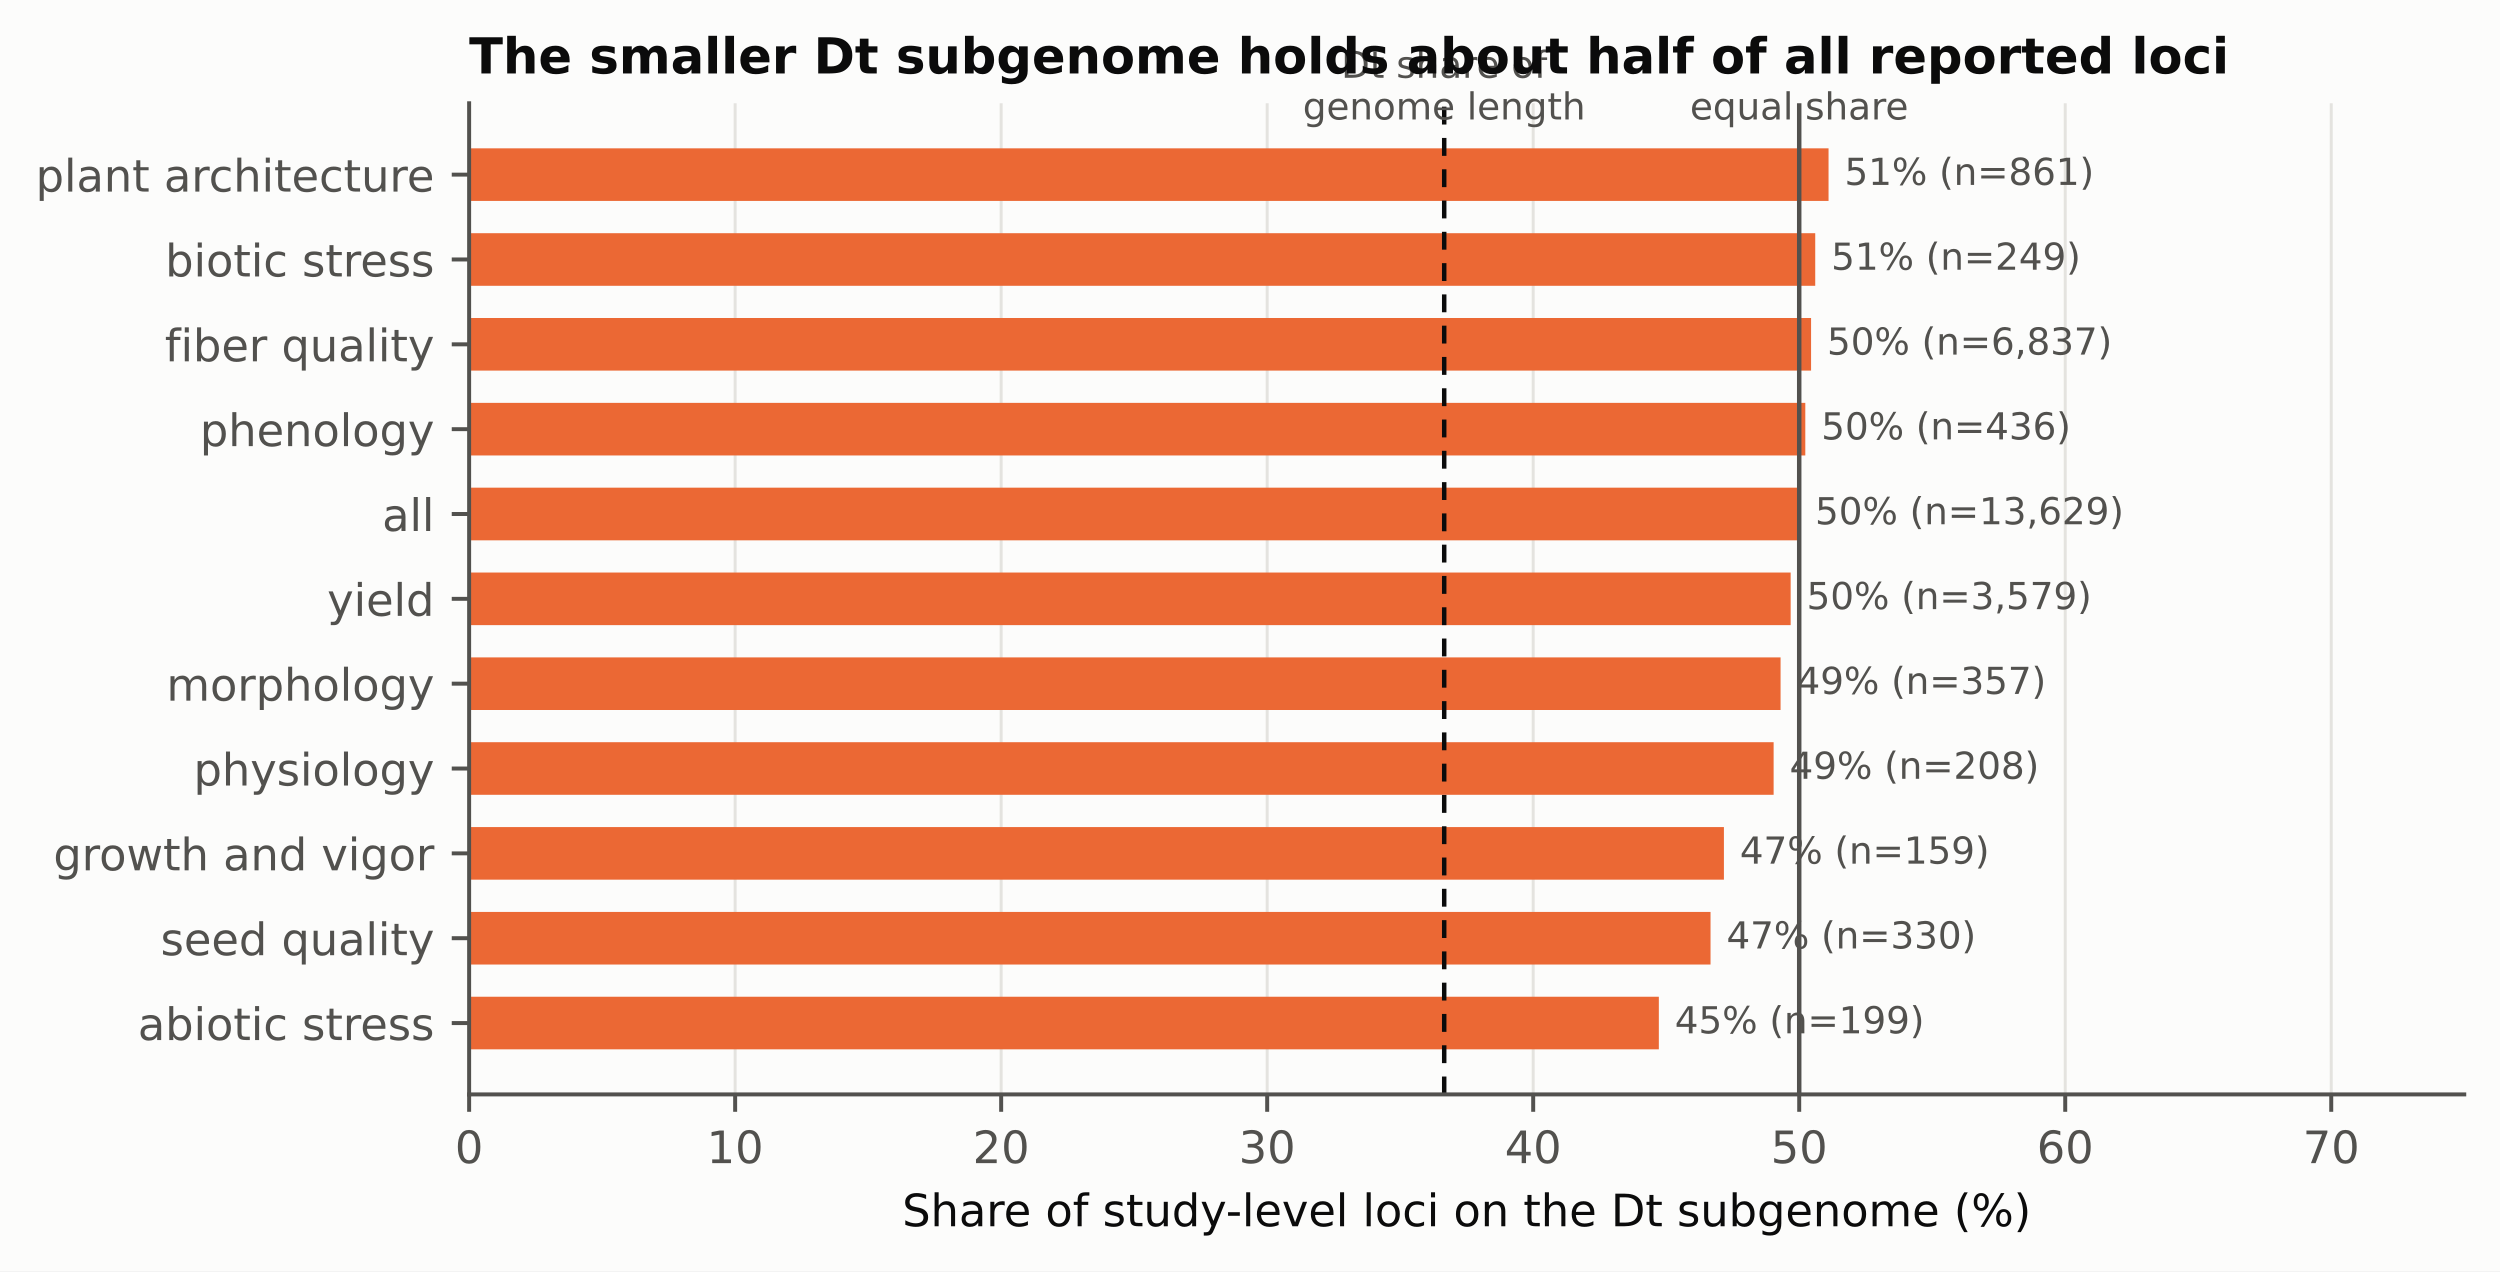
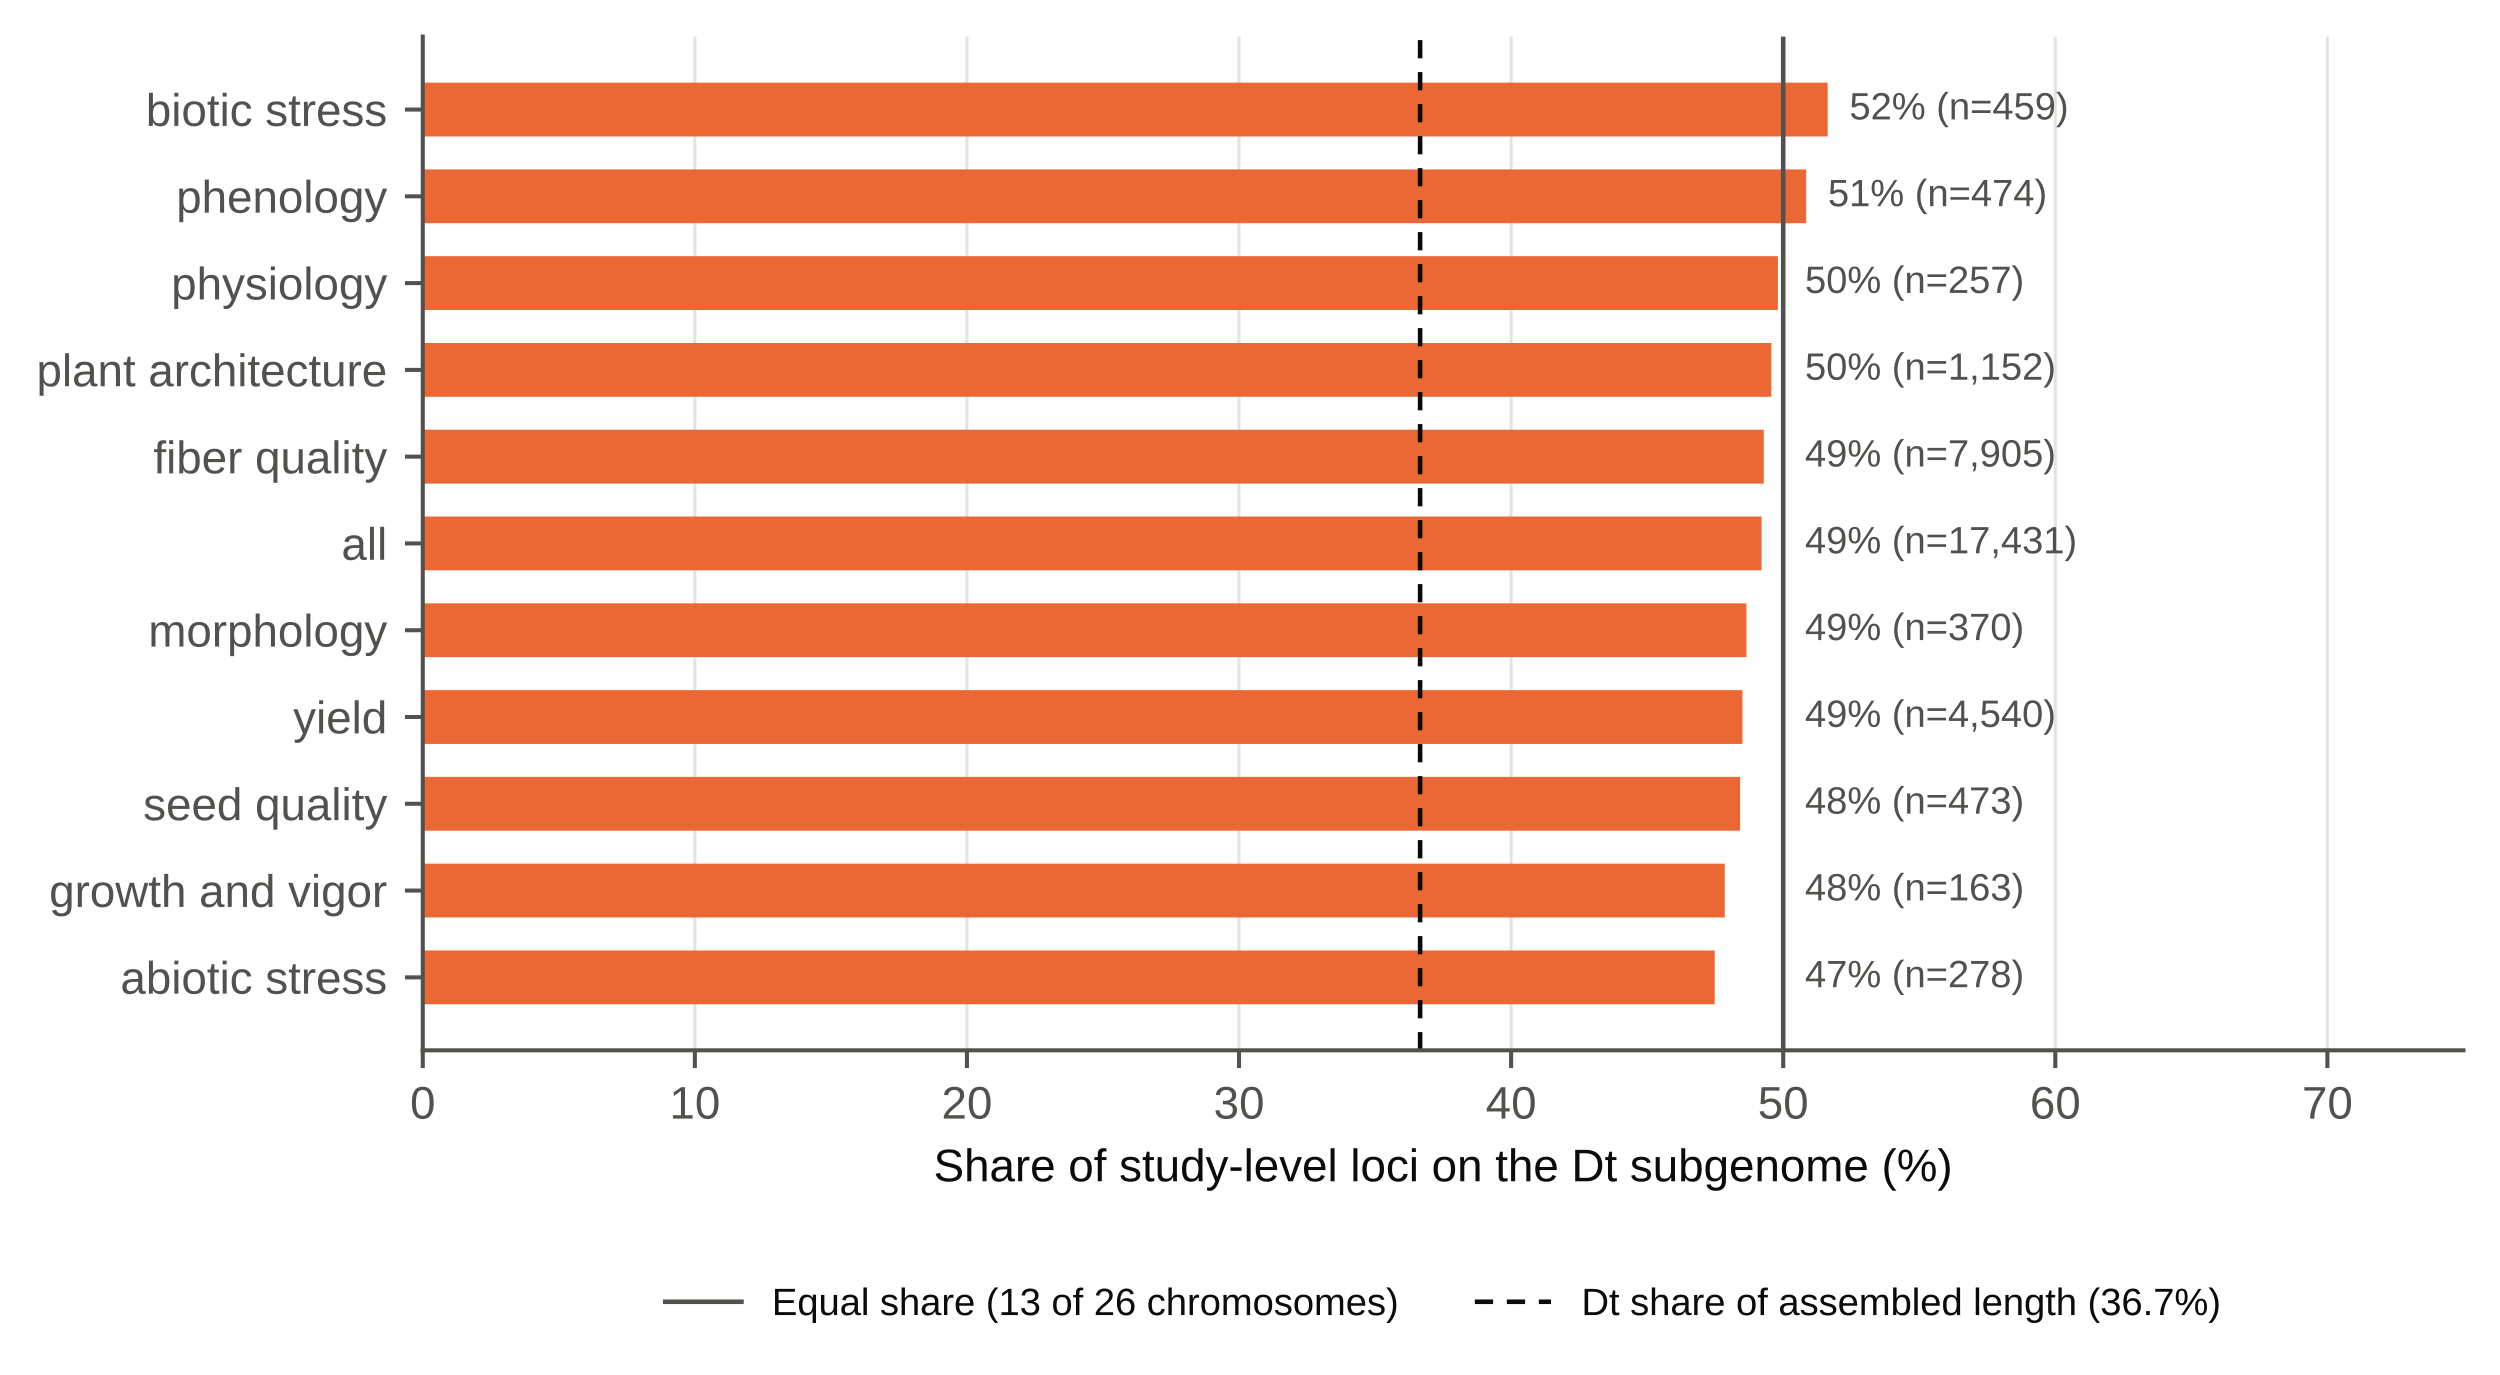
- <svg xmlns="http://www.w3.org/2000/svg" xmlns:xlink="http://www.w3.org/1999/xlink" width="503.429pt" height="256.003pt" viewBox="0 0 503.429 256.003" version="1.1">
+ <svg xmlns="http://www.w3.org/2000/svg" xmlns:xlink="http://www.w3.org/1999/xlink" width="492.193pt" height="270.689pt" viewBox="0 0 492.193 270.689" version="1.1">
  <defs>
    <style type="text/css">*{stroke-linejoin: round; stroke-linecap: butt}</style>
  </defs>
  <g id="figure_1">
    <g id="patch_1">
-       <path d="M 0 256.003  L 503.429 256.003  L 503.429 0  L 0 0  z " style="fill: #fcfcfb" />
+       <path d="M 0 270.689  L 492.193 270.689  L 492.193 0  L 0 0  z " style="fill: #ffffff" />
    </g>
    <g id="axes_1">
      <g id="patch_2">
-         <path d="M 94.469 220.382  L 496.229 220.382  L 496.229 20.798  L 94.469 20.798  z " style="fill: #fcfcfb" />
+         <path d="M 83.233 206.784  L 484.993 206.784  L 484.993 7.2  L 83.233 7.2  z " style="fill: #ffffff" />
      </g>
      <g id="matplotlib.axis_1">
        <g id="xtick_1">
          <g id="line2d_1">
-             <path d="M 94.469 220.382  L 94.469 20.798  " clip-path="url(#pf9c89a92fc)" style="fill: none; stroke: #e4e3df; stroke-width: 0.6; stroke-linecap: square" />
+             <path d="M 83.233 206.784  L 83.233 7.2  " clip-path="url(#p419fd418a4)" style="fill: none; stroke: #e4e3df; stroke-width: 0.6; stroke-linecap: square" />
          </g>
          <g id="line2d_2">
            <defs>
-               <path id="m08e6a86326" d="M 0 0  L 0 3.5  " style="stroke: #52514e; stroke-width: 0.8" />
+               <path id="mfb0bc85ea0" d="M 0 0  L 0 3.5  " style="stroke: #52514e; stroke-width: 0.8" />
            </defs>
            <g>
-               <use xlink:href="#m08e6a86326" x="94.469" y="220.382" style="fill: #52514e; stroke: #52514e; stroke-width: 0.8" />
+               <use xlink:href="#mfb0bc85ea0" x="83.233" y="206.784" style="fill: #52514e; stroke: #52514e; stroke-width: 0.8" />
            </g>
          </g>
          <g id="text_1">
-             <text style="font-size: 9px; font-family: 'DejaVu Sans'; text-anchor: middle; fill: #52514e" x="94.469" y="234.221" transform="rotate(-0 94.46875 234.221)">0</text>
+             <text style="font-size: 9px; font-family: 'Arial', 'Helvetica', 'DejaVu Sans'; text-anchor: middle; fill: #52514e" x="83.233" y="220.226" transform="rotate(-0 83.23281 220.226)">0</text>
          </g>
        </g>
        <g id="xtick_2">
          <g id="line2d_3">
-             <path d="M 148.037 220.382  L 148.037 20.798  " clip-path="url(#pf9c89a92fc)" style="fill: none; stroke: #e4e3df; stroke-width: 0.6; stroke-linecap: square" />
+             <path d="M 136.801 206.784  L 136.801 7.2  " clip-path="url(#p419fd418a4)" style="fill: none; stroke: #e4e3df; stroke-width: 0.6; stroke-linecap: square" />
          </g>
          <g id="line2d_4">
            <g>
-               <use xlink:href="#m08e6a86326" x="148.037" y="220.382" style="fill: #52514e; stroke: #52514e; stroke-width: 0.8" />
+               <use xlink:href="#mfb0bc85ea0" x="136.801" y="206.784" style="fill: #52514e; stroke: #52514e; stroke-width: 0.8" />
            </g>
          </g>
          <g id="text_2">
-             <text style="font-size: 9px; font-family: 'DejaVu Sans'; text-anchor: middle; fill: #52514e" x="148.037" y="234.221" transform="rotate(-0 148.0368 234.221)">10</text>
+             <text style="font-size: 9px; font-family: 'Arial', 'Helvetica', 'DejaVu Sans'; text-anchor: middle; fill: #52514e" x="136.801" y="220.226" transform="rotate(-0 136.8008 220.226)">10</text>
          </g>
        </g>
        <g id="xtick_3">
          <g id="line2d_5">
-             <path d="M 201.605 220.382  L 201.605 20.798  " clip-path="url(#pf9c89a92fc)" style="fill: none; stroke: #e4e3df; stroke-width: 0.6; stroke-linecap: square" />
+             <path d="M 190.369 206.784  L 190.369 7.2  " clip-path="url(#p419fd418a4)" style="fill: none; stroke: #e4e3df; stroke-width: 0.6; stroke-linecap: square" />
          </g>
          <g id="line2d_6">
            <g>
-               <use xlink:href="#m08e6a86326" x="201.605" y="220.382" style="fill: #52514e; stroke: #52514e; stroke-width: 0.8" />
+               <use xlink:href="#mfb0bc85ea0" x="190.369" y="206.784" style="fill: #52514e; stroke: #52514e; stroke-width: 0.8" />
            </g>
          </g>
          <g id="text_3">
-             <text style="font-size: 9px; font-family: 'DejaVu Sans'; text-anchor: middle; fill: #52514e" x="201.605" y="234.221" transform="rotate(-0 201.6047 234.221)">20</text>
+             <text style="font-size: 9px; font-family: 'Arial', 'Helvetica', 'DejaVu Sans'; text-anchor: middle; fill: #52514e" x="190.369" y="220.226" transform="rotate(-0 190.3688 220.226)">20</text>
          </g>
        </g>
        <g id="xtick_4">
          <g id="line2d_7">
-             <path d="M 255.173 220.382  L 255.173 20.798  " clip-path="url(#pf9c89a92fc)" style="fill: none; stroke: #e4e3df; stroke-width: 0.6; stroke-linecap: square" />
+             <path d="M 243.937 206.784  L 243.937 7.2  " clip-path="url(#p419fd418a4)" style="fill: none; stroke: #e4e3df; stroke-width: 0.6; stroke-linecap: square" />
          </g>
          <g id="line2d_8">
            <g>
-               <use xlink:href="#m08e6a86326" x="255.173" y="220.382" style="fill: #52514e; stroke: #52514e; stroke-width: 0.8" />
+               <use xlink:href="#mfb0bc85ea0" x="243.937" y="206.784" style="fill: #52514e; stroke: #52514e; stroke-width: 0.8" />
            </g>
          </g>
          <g id="text_4">
-             <text style="font-size: 9px; font-family: 'DejaVu Sans'; text-anchor: middle; fill: #52514e" x="255.173" y="234.221" transform="rotate(-0 255.1728 234.221)">30</text>
+             <text style="font-size: 9px; font-family: 'Arial', 'Helvetica', 'DejaVu Sans'; text-anchor: middle; fill: #52514e" x="243.937" y="220.226" transform="rotate(-0 243.9368 220.226)">30</text>
          </g>
        </g>
        <g id="xtick_5">
          <g id="line2d_9">
-             <path d="M 308.741 220.382  L 308.741 20.798  " clip-path="url(#pf9c89a92fc)" style="fill: none; stroke: #e4e3df; stroke-width: 0.6; stroke-linecap: square" />
+             <path d="M 297.505 206.784  L 297.505 7.2  " clip-path="url(#p419fd418a4)" style="fill: none; stroke: #e4e3df; stroke-width: 0.6; stroke-linecap: square" />
          </g>
          <g id="line2d_10">
            <g>
-               <use xlink:href="#m08e6a86326" x="308.741" y="220.382" style="fill: #52514e; stroke: #52514e; stroke-width: 0.8" />
+               <use xlink:href="#mfb0bc85ea0" x="297.505" y="206.784" style="fill: #52514e; stroke: #52514e; stroke-width: 0.8" />
            </g>
          </g>
          <g id="text_5">
-             <text style="font-size: 9px; font-family: 'DejaVu Sans'; text-anchor: middle; fill: #52514e" x="308.741" y="234.221" transform="rotate(-0 308.7407 234.221)">40</text>
+             <text style="font-size: 9px; font-family: 'Arial', 'Helvetica', 'DejaVu Sans'; text-anchor: middle; fill: #52514e" x="297.505" y="220.226" transform="rotate(-0 297.5048 220.226)">40</text>
          </g>
        </g>
        <g id="xtick_6">
          <g id="line2d_11">
-             <path d="M 362.309 220.382  L 362.309 20.798  " clip-path="url(#pf9c89a92fc)" style="fill: none; stroke: #e4e3df; stroke-width: 0.6; stroke-linecap: square" />
+             <path d="M 351.073 206.784  L 351.073 7.2  " clip-path="url(#p419fd418a4)" style="fill: none; stroke: #e4e3df; stroke-width: 0.6; stroke-linecap: square" />
          </g>
          <g id="line2d_12">
            <g>
-               <use xlink:href="#m08e6a86326" x="362.309" y="220.382" style="fill: #52514e; stroke: #52514e; stroke-width: 0.8" />
+               <use xlink:href="#mfb0bc85ea0" x="351.073" y="206.784" style="fill: #52514e; stroke: #52514e; stroke-width: 0.8" />
            </g>
          </g>
          <g id="text_6">
-             <text style="font-size: 9px; font-family: 'DejaVu Sans'; text-anchor: middle; fill: #52514e" x="362.309" y="234.221" transform="rotate(-0 362.3087 234.221)">50</text>
+             <text style="font-size: 9px; font-family: 'Arial', 'Helvetica', 'DejaVu Sans'; text-anchor: middle; fill: #52514e" x="351.073" y="220.226" transform="rotate(-0 351.0728 220.226)">50</text>
          </g>
        </g>
        <g id="xtick_7">
          <g id="line2d_13">
-             <path d="M 415.877 220.382  L 415.877 20.798  " clip-path="url(#pf9c89a92fc)" style="fill: none; stroke: #e4e3df; stroke-width: 0.6; stroke-linecap: square" />
+             <path d="M 404.641 206.784  L 404.641 7.2  " clip-path="url(#p419fd418a4)" style="fill: none; stroke: #e4e3df; stroke-width: 0.6; stroke-linecap: square" />
          </g>
          <g id="line2d_14">
            <g>
-               <use xlink:href="#m08e6a86326" x="415.877" y="220.382" style="fill: #52514e; stroke: #52514e; stroke-width: 0.8" />
+               <use xlink:href="#mfb0bc85ea0" x="404.641" y="206.784" style="fill: #52514e; stroke: #52514e; stroke-width: 0.8" />
            </g>
          </g>
          <g id="text_7">
-             <text style="font-size: 9px; font-family: 'DejaVu Sans'; text-anchor: middle; fill: #52514e" x="415.877" y="234.221" transform="rotate(-0 415.8768 234.221)">60</text>
+             <text style="font-size: 9px; font-family: 'Arial', 'Helvetica', 'DejaVu Sans'; text-anchor: middle; fill: #52514e" x="404.641" y="220.226" transform="rotate(-0 404.6408 220.226)">60</text>
          </g>
        </g>
        <g id="xtick_8">
          <g id="line2d_15">
-             <path d="M 469.445 220.382  L 469.445 20.798  " clip-path="url(#pf9c89a92fc)" style="fill: none; stroke: #e4e3df; stroke-width: 0.6; stroke-linecap: square" />
+             <path d="M 458.209 206.784  L 458.209 7.2  " clip-path="url(#p419fd418a4)" style="fill: none; stroke: #e4e3df; stroke-width: 0.6; stroke-linecap: square" />
          </g>
          <g id="line2d_16">
            <g>
-               <use xlink:href="#m08e6a86326" x="469.445" y="220.382" style="fill: #52514e; stroke: #52514e; stroke-width: 0.8" />
+               <use xlink:href="#mfb0bc85ea0" x="458.209" y="206.784" style="fill: #52514e; stroke: #52514e; stroke-width: 0.8" />
            </g>
          </g>
          <g id="text_8">
-             <text style="font-size: 9px; font-family: 'DejaVu Sans'; text-anchor: middle; fill: #52514e" x="469.445" y="234.221" transform="rotate(-0 469.4447 234.221)">70</text>
+             <text style="font-size: 9px; font-family: 'Arial', 'Helvetica', 'DejaVu Sans'; text-anchor: middle; fill: #52514e" x="458.209" y="220.226" transform="rotate(-0 458.2088 220.226)">70</text>
          </g>
        </g>
        <g id="text_9">
-           <text style="font-size: 9px; font-family: 'DejaVu Sans'; text-anchor: middle; fill: #0b0b0b" x="295.349" y="246.931" transform="rotate(-0 295.3487 246.9313)">Share of study-level loci on the Dt subgenome (%)</text>
+           <text style="font-size: 9px; font-family: 'Arial', 'Helvetica', 'DejaVu Sans'; text-anchor: middle; fill: #0b0b0b" x="284.113" y="232.566" transform="rotate(-0 284.1128 232.5665)">Share of study-level loci on the Dt subgenome (%)</text>
        </g>
      </g>
      <g id="matplotlib.axis_2">
        <g id="ytick_1">
          <g id="line2d_17">
            <defs>
-               <path id="mca9d7c3293" d="M 0 0  L -3.5 0  " style="stroke: #52514e; stroke-width: 0.8" />
+               <path id="m2f01b97ca5" d="M 0 0  L -3.5 0  " style="stroke: #52514e; stroke-width: 0.8" />
            </defs>
            <g>
-               <use xlink:href="#mca9d7c3293" x="94.469" y="206.014" style="fill: #52514e; stroke: #52514e; stroke-width: 0.8" />
+               <use xlink:href="#m2f01b97ca5" x="83.233" y="192.416" style="fill: #52514e; stroke: #52514e; stroke-width: 0.8" />
            </g>
          </g>
          <g id="text_10">
-             <text style="font-size: 9px; font-family: 'DejaVu Sans'; text-anchor: end; fill: #52514e" x="87.469" y="209.433" transform="rotate(-0 87.46875 209.4335)">abiotic stress</text>
+             <text style="font-size: 9px; font-family: 'Arial', 'Helvetica', 'DejaVu Sans'; text-anchor: end; fill: #52514e" x="76.233" y="195.637" transform="rotate(-0 76.23281 195.6367)">abiotic stress</text>
          </g>
        </g>
        <g id="ytick_2">
          <g id="line2d_18">
            <g>
-               <use xlink:href="#mca9d7c3293" x="94.469" y="188.929" style="fill: #52514e; stroke: #52514e; stroke-width: 0.8" />
+               <use xlink:href="#m2f01b97ca5" x="83.233" y="175.331" style="fill: #52514e; stroke: #52514e; stroke-width: 0.8" />
            </g>
          </g>
          <g id="text_11">
-             <text style="font-size: 9px; font-family: 'DejaVu Sans'; text-anchor: end; fill: #52514e" x="87.469" y="192.349" transform="rotate(-0 87.46875 192.3487)">seed quality</text>
+             <text style="font-size: 9px; font-family: 'Arial', 'Helvetica', 'DejaVu Sans'; text-anchor: end; fill: #52514e" x="76.233" y="178.552" transform="rotate(-0 76.23281 178.552)">growth and vigor</text>
          </g>
        </g>
        <g id="ytick_3">
          <g id="line2d_19">
            <g>
-               <use xlink:href="#mca9d7c3293" x="94.469" y="171.845" style="fill: #52514e; stroke: #52514e; stroke-width: 0.8" />
+               <use xlink:href="#m2f01b97ca5" x="83.233" y="158.246" style="fill: #52514e; stroke: #52514e; stroke-width: 0.8" />
            </g>
          </g>
          <g id="text_12">
-             <text style="font-size: 9px; font-family: 'DejaVu Sans'; text-anchor: end; fill: #52514e" x="87.469" y="175.264" transform="rotate(-0 87.46875 175.264)">growth and vigor</text>
+             <text style="font-size: 9px; font-family: 'Arial', 'Helvetica', 'DejaVu Sans'; text-anchor: end; fill: #52514e" x="76.233" y="161.467" transform="rotate(-0 76.23281 161.4673)">seed quality</text>
          </g>
        </g>
        <g id="ytick_4">
          <g id="line2d_20">
            <g>
-               <use xlink:href="#mca9d7c3293" x="94.469" y="154.76" style="fill: #52514e; stroke: #52514e; stroke-width: 0.8" />
+               <use xlink:href="#m2f01b97ca5" x="83.233" y="141.161" style="fill: #52514e; stroke: #52514e; stroke-width: 0.8" />
            </g>
          </g>
          <g id="text_13">
-             <text style="font-size: 9px; font-family: 'DejaVu Sans'; text-anchor: end; fill: #52514e" x="87.469" y="158.179" transform="rotate(-0 87.46875 158.1792)">physiology</text>
+             <text style="font-size: 9px; font-family: 'Arial', 'Helvetica', 'DejaVu Sans'; text-anchor: end; fill: #52514e" x="76.233" y="144.383" transform="rotate(-0 76.23281 144.3825)">yield</text>
          </g>
        </g>
        <g id="ytick_5">
          <g id="line2d_21">
            <g>
-               <use xlink:href="#mca9d7c3293" x="94.469" y="137.675" style="fill: #52514e; stroke: #52514e; stroke-width: 0.8" />
+               <use xlink:href="#m2f01b97ca5" x="83.233" y="124.077" style="fill: #52514e; stroke: #52514e; stroke-width: 0.8" />
            </g>
          </g>
          <g id="text_14">
-             <text style="font-size: 9px; font-family: 'DejaVu Sans'; text-anchor: end; fill: #52514e" x="87.469" y="141.094" transform="rotate(-0 87.46875 141.0945)">morphology</text>
+             <text style="font-size: 9px; font-family: 'Arial', 'Helvetica', 'DejaVu Sans'; text-anchor: end; fill: #52514e" x="76.233" y="127.298" transform="rotate(-0 76.23281 127.2978)">morphology</text>
          </g>
        </g>
        <g id="ytick_6">
          <g id="line2d_22">
            <g>
-               <use xlink:href="#mca9d7c3293" x="94.469" y="120.59" style="fill: #52514e; stroke: #52514e; stroke-width: 0.8" />
+               <use xlink:href="#m2f01b97ca5" x="83.233" y="106.992" style="fill: #52514e; stroke: #52514e; stroke-width: 0.8" />
            </g>
          </g>
          <g id="text_15">
-             <text style="font-size: 9px; font-family: 'DejaVu Sans'; text-anchor: end; fill: #52514e" x="87.469" y="124.01" transform="rotate(-0 87.46875 124.0097)">yield</text>
+             <text style="font-size: 9px; font-family: 'Arial', 'Helvetica', 'DejaVu Sans'; text-anchor: end; fill: #52514e" x="76.233" y="110.213" transform="rotate(-0 76.23281 110.213)">all</text>
          </g>
        </g>
        <g id="ytick_7">
          <g id="line2d_23">
            <g>
-               <use xlink:href="#mca9d7c3293" x="94.469" y="103.506" style="fill: #52514e; stroke: #52514e; stroke-width: 0.8" />
+               <use xlink:href="#m2f01b97ca5" x="83.233" y="89.907" style="fill: #52514e; stroke: #52514e; stroke-width: 0.8" />
            </g>
          </g>
          <g id="text_16">
-             <text style="font-size: 9px; font-family: 'DejaVu Sans'; text-anchor: end; fill: #52514e" x="87.469" y="106.925" transform="rotate(-0 87.46875 106.925)">all</text>
+             <text style="font-size: 9px; font-family: 'Arial', 'Helvetica', 'DejaVu Sans'; text-anchor: end; fill: #52514e" x="76.233" y="93.183" transform="rotate(-0 76.23281 93.18311)">fiber quality</text>
          </g>
        </g>
        <g id="ytick_8">
          <g id="line2d_24">
            <g>
-               <use xlink:href="#mca9d7c3293" x="94.469" y="86.421" style="fill: #52514e; stroke: #52514e; stroke-width: 0.8" />
+               <use xlink:href="#m2f01b97ca5" x="83.233" y="72.823" style="fill: #52514e; stroke: #52514e; stroke-width: 0.8" />
            </g>
          </g>
          <g id="text_17">
-             <text style="font-size: 9px; font-family: 'DejaVu Sans'; text-anchor: end; fill: #52514e" x="87.469" y="89.84" transform="rotate(-0 87.46875 89.84024)">phenology</text>
+             <text style="font-size: 9px; font-family: 'Arial', 'Helvetica', 'DejaVu Sans'; text-anchor: end; fill: #52514e" x="76.233" y="76.044" transform="rotate(-0 76.23281 76.04352)">plant architecture</text>
          </g>
        </g>
        <g id="ytick_9">
          <g id="line2d_25">
            <g>
-               <use xlink:href="#mca9d7c3293" x="94.469" y="69.336" style="fill: #52514e; stroke: #52514e; stroke-width: 0.8" />
+               <use xlink:href="#m2f01b97ca5" x="83.233" y="55.738" style="fill: #52514e; stroke: #52514e; stroke-width: 0.8" />
            </g>
          </g>
          <g id="text_18">
-             <text style="font-size: 9px; font-family: 'DejaVu Sans'; text-anchor: end; fill: #52514e" x="87.469" y="72.755" transform="rotate(-0 87.46875 72.7555)">fiber quality</text>
+             <text style="font-size: 9px; font-family: 'Arial', 'Helvetica', 'DejaVu Sans'; text-anchor: end; fill: #52514e" x="76.233" y="58.959" transform="rotate(-0 76.23281 58.95878)">physiology</text>
          </g>
        </g>
        <g id="ytick_10">
          <g id="line2d_26">
            <g>
-               <use xlink:href="#mca9d7c3293" x="94.469" y="52.251" style="fill: #52514e; stroke: #52514e; stroke-width: 0.8" />
+               <use xlink:href="#m2f01b97ca5" x="83.233" y="38.653" style="fill: #52514e; stroke: #52514e; stroke-width: 0.8" />
            </g>
          </g>
          <g id="text_19">
-             <text style="font-size: 9px; font-family: 'DejaVu Sans'; text-anchor: end; fill: #52514e" x="87.469" y="55.671" transform="rotate(-0 87.46875 55.67075)">biotic stress</text>
+             <text style="font-size: 9px; font-family: 'Arial', 'Helvetica', 'DejaVu Sans'; text-anchor: end; fill: #52514e" x="76.233" y="41.874" transform="rotate(-0 76.23281 41.87403)">phenology</text>
          </g>
        </g>
        <g id="ytick_11">
          <g id="line2d_27">
            <g>
-               <use xlink:href="#mca9d7c3293" x="94.469" y="35.167" style="fill: #52514e; stroke: #52514e; stroke-width: 0.8" />
+               <use xlink:href="#m2f01b97ca5" x="83.233" y="21.568" style="fill: #52514e; stroke: #52514e; stroke-width: 0.8" />
            </g>
          </g>
          <g id="text_20">
-             <text style="font-size: 9px; font-family: 'DejaVu Sans'; text-anchor: end; fill: #52514e" x="87.469" y="38.586" transform="rotate(-0 87.46875 38.58601)">plant architecture</text>
+             <text style="font-size: 9px; font-family: 'Arial', 'Helvetica', 'DejaVu Sans'; text-anchor: end; fill: #52514e" x="76.233" y="24.789" transform="rotate(-0 76.23281 24.78929)">biotic stress</text>
          </g>
        </g>
      </g>
      <g id="patch_3">
-         <path d="M 94.469 211.31  L 334.044 211.31  L 334.044 200.718  L 94.469 200.718  z " clip-path="url(#pf9c89a92fc)" style="fill: #eb6834" />
+         <path d="M 83.233 197.712  L 337.584 197.712  L 337.584 187.119  L 83.233 187.119  z " clip-path="url(#p419fd418a4)" style="fill: #eb6834" />
      </g>
      <g id="patch_4">
-         <path d="M 94.469 194.226  L 344.453 194.226  L 344.453 183.633  L 94.469 183.633  z " clip-path="url(#pf9c89a92fc)" style="fill: #eb6834" />
+         <path d="M 83.233 180.627  L 339.57 180.627  L 339.57 170.035  L 83.233 170.035  z " clip-path="url(#p419fd418a4)" style="fill: #eb6834" />
      </g>
      <g id="patch_5">
-         <path d="M 94.469 177.141  L 347.148 177.141  L 347.148 166.548  L 94.469 166.548  z " clip-path="url(#pf9c89a92fc)" style="fill: #eb6834" />
+         <path d="M 83.233 163.543  L 342.579 163.543  L 342.579 152.95  L 83.233 152.95  z " clip-path="url(#p419fd418a4)" style="fill: #eb6834" />
      </g>
      <g id="patch_6">
-         <path d="M 94.469 160.056  L 357.158 160.056  L 357.158 149.464  L 94.469 149.464  z " clip-path="url(#pf9c89a92fc)" style="fill: #eb6834" />
+         <path d="M 83.233 146.458  L 343.049 146.458  L 343.049 135.865  L 83.233 135.865  z " clip-path="url(#p419fd418a4)" style="fill: #eb6834" />
      </g>
      <g id="patch_7">
-         <path d="M 94.469 142.971  L 358.557 142.971  L 358.557 132.379  L 94.469 132.379  z " clip-path="url(#pf9c89a92fc)" style="fill: #eb6834" />
+         <path d="M 83.233 129.373  L 343.834 129.373  L 343.834 118.78  L 83.233 118.78  z " clip-path="url(#p419fd418a4)" style="fill: #eb6834" />
      </g>
      <g id="patch_8">
-         <path d="M 94.469 125.887  L 360.588 125.887  L 360.588 115.294  L 94.469 115.294  z " clip-path="url(#pf9c89a92fc)" style="fill: #eb6834" />
+         <path d="M 83.233 112.288  L 346.817 112.288  L 346.817 101.696  L 83.233 101.696  z " clip-path="url(#p419fd418a4)" style="fill: #eb6834" />
      </g>
      <g id="patch_9">
-         <path d="M 94.469 108.802  L 362.289 108.802  L 362.289 98.209  L 94.469 98.209  z " clip-path="url(#pf9c89a92fc)" style="fill: #eb6834" />
+         <path d="M 83.233 95.204  L 347.244 95.204  L 347.244 84.611  L 83.233 84.611  z " clip-path="url(#p419fd418a4)" style="fill: #eb6834" />
      </g>
      <g id="patch_10">
-         <path d="M 94.469 91.717  L 363.537 91.717  L 363.537 81.125  L 94.469 81.125  z " clip-path="url(#pf9c89a92fc)" style="fill: #eb6834" />
+         <path d="M 83.233 78.119  L 348.748 78.119  L 348.748 67.526  L 83.233 67.526  z " clip-path="url(#p419fd418a4)" style="fill: #eb6834" />
      </g>
      <g id="patch_11">
-         <path d="M 94.469 74.632  L 364.698 74.632  L 364.698 64.04  L 94.469 64.04  z " clip-path="url(#pf9c89a92fc)" style="fill: #eb6834" />
+         <path d="M 83.233 61.034  L 350.031 61.034  L 350.031 50.441  L 83.233 50.441  z " clip-path="url(#p419fd418a4)" style="fill: #eb6834" />
      </g>
      <g id="patch_12">
-         <path d="M 94.469 57.548  L 365.536 57.548  L 365.536 46.955  L 94.469 46.955  z " clip-path="url(#pf9c89a92fc)" style="fill: #eb6834" />
+         <path d="M 83.233 43.949  L 355.593 43.949  L 355.593 33.357  L 83.233 33.357  z " clip-path="url(#p419fd418a4)" style="fill: #eb6834" />
      </g>
      <g id="patch_13">
-         <path d="M 94.469 40.463  L 368.219 40.463  L 368.219 29.87  L 94.469 29.87  z " clip-path="url(#pf9c89a92fc)" style="fill: #eb6834" />
+         <path d="M 83.233 26.865  L 359.826 26.865  L 359.826 16.272  L 83.233 16.272  z " clip-path="url(#p419fd418a4)" style="fill: #eb6834" />
      </g>
      <g id="line2d_28">
-         <path d="M 362.309 220.382  L 362.309 20.798  " clip-path="url(#pf9c89a92fc)" style="fill: none; stroke: #52514e; stroke-width: 0.9; stroke-linecap: square" />
+         <path d="M 351.073 206.784  L 351.073 7.2  " clip-path="url(#p419fd418a4)" style="fill: none; stroke: #52514e; stroke-width: 0.9; stroke-linecap: square" />
      </g>
      <g id="line2d_29">
-         <path d="M 290.822 220.382  L 290.822 20.798  " clip-path="url(#pf9c89a92fc)" style="fill: none; stroke-dasharray: 3.6,2.7; stroke-dashoffset: 0; stroke: #0b0b0b; stroke-width: 0.9" />
+         <path d="M 279.586 206.784  L 279.586 7.2  " clip-path="url(#p419fd418a4)" style="fill: none; stroke-dasharray: 3.6,2.7; stroke-dashoffset: 0; stroke: #0b0b0b; stroke-width: 0.9" />
      </g>
      <g id="patch_14">
-         <path d="M 94.469 220.382  L 94.469 20.798  " style="fill: none; stroke: #52514e; stroke-width: 0.8; stroke-linejoin: miter; stroke-linecap: square" />
+         <path d="M 83.233 206.784  L 83.233 7.2  " style="fill: none; stroke: #52514e; stroke-width: 0.8; stroke-linejoin: miter; stroke-linecap: square" />
      </g>
      <g id="patch_15">
-         <path d="M 94.469 220.382  L 496.229 220.382  " style="fill: none; stroke: #52514e; stroke-width: 0.8; stroke-linejoin: miter; stroke-linecap: square" />
+         <path d="M 83.233 206.784  L 484.993 206.784  " style="fill: none; stroke: #52514e; stroke-width: 0.8; stroke-linejoin: miter; stroke-linecap: square" />
      </g>
      <g id="text_21">
-         <text style="font-size: 7.5px; font-family: 'DejaVu Sans'; text-anchor: middle; fill: #52514e" x="362.309" y="24.062" transform="rotate(-0 362.3087 24.06162)">equal share</text>
+         <text style="font-size: 7.5px; font-family: 'Arial', 'Helvetica', 'DejaVu Sans'; text-anchor: start; fill: #52514e" x="355.358" y="194.356" transform="rotate(-0 355.3583 194.3564)">47%  (n=278)</text>
      </g>
      <g id="text_22">
-         <text style="font-size: 7.5px; font-family: 'DejaVu Sans'; fill: #52514e" transform="translate(270.0737 15.66327)">Dt share of</text>
-         <text style="font-size: 7.5px; font-family: 'DejaVu Sans'; fill: #52514e" transform="translate(262.3581 24.06162)">genome length</text>
+         <text style="font-size: 7.5px; font-family: 'Arial', 'Helvetica', 'DejaVu Sans'; text-anchor: start; fill: #52514e" x="355.358" y="177.272" transform="rotate(-0 355.3583 177.2716)">48%  (n=163)</text>
      </g>
      <g id="text_23">
-         <text style="font-size: 7.5px; font-family: 'DejaVu Sans'; text-anchor: start; fill: #52514e" x="337.258" y="208.084" transform="rotate(-0 337.2583 208.0837)">45%  (n=199)</text>
+         <text style="font-size: 7.5px; font-family: 'Arial', 'Helvetica', 'DejaVu Sans'; text-anchor: start; fill: #52514e" x="355.358" y="160.187" transform="rotate(-0 355.3583 160.1869)">48%  (n=473)</text>
      </g>
      <g id="text_24">
-         <text style="font-size: 7.5px; font-family: 'DejaVu Sans'; text-anchor: start; fill: #52514e" x="347.667" y="190.999" transform="rotate(-0 347.6668 190.999)">47%  (n=330)</text>
+         <text style="font-size: 7.5px; font-family: 'Arial', 'Helvetica', 'DejaVu Sans'; text-anchor: start; fill: #52514e" x="355.358" y="143.102" transform="rotate(-0 355.3583 143.1021)">49%  (n=4,540)</text>
      </g>
      <g id="text_25">
-         <text style="font-size: 7.5px; font-family: 'DejaVu Sans'; text-anchor: start; fill: #52514e" x="350.362" y="173.914" transform="rotate(-0 350.3621 173.9142)">47%  (n=159)</text>
+         <text style="font-size: 7.5px; font-family: 'Arial', 'Helvetica', 'DejaVu Sans'; text-anchor: start; fill: #52514e" x="355.358" y="126.017" transform="rotate(-0 355.3583 126.0174)">49%  (n=370)</text>
      </g>
      <g id="text_26">
-         <text style="font-size: 7.5px; font-family: 'DejaVu Sans'; text-anchor: start; fill: #52514e" x="360.372" y="156.829" transform="rotate(-0 360.3721 156.8295)">49%  (n=208)</text>
+         <text style="font-size: 7.5px; font-family: 'Arial', 'Helvetica', 'DejaVu Sans'; text-anchor: start; fill: #52514e" x="355.358" y="108.933" transform="rotate(-0 355.3583 108.9326)">49%  (n=17,431)</text>
      </g>
      <g id="text_27">
-         <text style="font-size: 7.5px; font-family: 'DejaVu Sans'; text-anchor: start; fill: #52514e" x="361.772" y="139.745" transform="rotate(-0 361.7716 139.7447)">49%  (n=357)</text>
+         <text style="font-size: 7.5px; font-family: 'Arial', 'Helvetica', 'DejaVu Sans'; text-anchor: start; fill: #52514e" x="355.358" y="91.848" transform="rotate(-0 355.3583 91.84788)">49%  (n=7,905)</text>
      </g>
      <g id="text_28">
-         <text style="font-size: 7.5px; font-family: 'DejaVu Sans'; text-anchor: start; fill: #52514e" x="363.802" y="122.66" transform="rotate(-0 363.8016 122.66)">50%  (n=3,579)</text>
+         <text style="font-size: 7.5px; font-family: 'Arial', 'Helvetica', 'DejaVu Sans'; text-anchor: start; fill: #52514e" x="355.358" y="74.763" transform="rotate(-0 355.3583 74.76313)">50%  (n=1,152)</text>
      </g>
      <g id="text_29">
-         <text style="font-size: 7.5px; font-family: 'DejaVu Sans'; text-anchor: start; fill: #52514e" x="365.503" y="105.575" transform="rotate(-0 365.5032 105.5752)">50%  (n=13,629)</text>
+         <text style="font-size: 7.5px; font-family: 'Arial', 'Helvetica', 'DejaVu Sans'; text-anchor: start; fill: #52514e" x="355.358" y="57.678" transform="rotate(-0 355.3583 57.67839)">50%  (n=257)</text>
      </g>
      <g id="text_30">
-         <text style="font-size: 7.5px; font-family: 'DejaVu Sans'; text-anchor: start; fill: #52514e" x="366.751" y="88.49" transform="rotate(-0 366.7515 88.49048)">50%  (n=436)</text>
+         <text style="font-size: 7.5px; font-family: 'Arial', 'Helvetica', 'DejaVu Sans'; text-anchor: start; fill: #52514e" x="359.879" y="40.594" transform="rotate(-0 359.8788 40.59364)">51%  (n=474)</text>
      </g>
      <g id="text_31">
-         <text style="font-size: 7.5px; font-family: 'DejaVu Sans'; text-anchor: start; fill: #52514e" x="367.913" y="71.406" transform="rotate(-0 367.9125 71.40573)">50%  (n=6,837)</text>
-       </g>
-       <g id="text_32">
-         <text style="font-size: 7.5px; font-family: 'DejaVu Sans'; text-anchor: start; fill: #52514e" x="368.75" y="54.321" transform="rotate(-0 368.7498 54.32099)">51%  (n=249)</text>
-       </g>
-       <g id="text_33">
-         <text style="font-size: 7.5px; font-family: 'DejaVu Sans'; text-anchor: start; fill: #52514e" x="371.433" y="37.236" transform="rotate(-0 371.4334 37.23624)">51%  (n=861)</text>
-       </g>
-       <g id="text_34">
-         <text style="font-weight: 700; font-size: 10px; font-family: 'DejaVu Sans'; text-anchor: start; fill: #0b0b0b" x="94.469" y="14.798" transform="rotate(-0 94.46875 14.79844)">The smaller Dt subgenome holds about half of all reported loci</text>
+         <text style="font-size: 7.5px; font-family: 'Arial', 'Helvetica', 'DejaVu Sans'; text-anchor: start; fill: #52514e" x="364.111" y="23.509" transform="rotate(-0 364.1112 23.5089)">52%  (n=459)</text>
+       </g>
+       <g id="legend_1">
+         <g id="line2d_30">
+           <path d="M 130.975 256.286  L 138.475 256.286  L 145.975 256.286  " style="fill: none; stroke: #52514e; stroke-width: 0.9; stroke-linecap: square" />
+         </g>
+         <g id="text_32">
+           <text style="font-size: 7.5px; font-family: 'Arial', 'Helvetica', 'DejaVu Sans'; text-anchor: start; fill: #0b0b0b" x="151.975" y="258.911" transform="rotate(-0 151.9745 258.9106)">Equal share (13 of 26 chromosomes)</text>
+         </g>
+         <g id="line2d_31">
+           <path d="M 290.36 256.286  L 297.86 256.286  L 305.36 256.286  " style="fill: none; stroke-dasharray: 3.6,2.7; stroke-dashoffset: 0; stroke: #0b0b0b; stroke-width: 0.9" />
+         </g>
+         <g id="text_33">
+           <text style="font-size: 7.5px; font-family: 'Arial', 'Helvetica', 'DejaVu Sans'; text-anchor: start; fill: #0b0b0b" x="311.36" y="258.911" transform="rotate(-0 311.3601 258.9106)">Dt share of assembled length (36.7%)</text>
+         </g>
      </g>
    </g>
  </g>
  <defs>
-     <clipPath id="pf9c89a92fc">
-       <rect x="94.469" y="20.798" width="401.76" height="199.584" />
+     <clipPath id="p419fd418a4">
+       <rect x="83.233" y="7.2" width="401.76" height="199.584" />
    </clipPath>
  </defs>
</svg>
